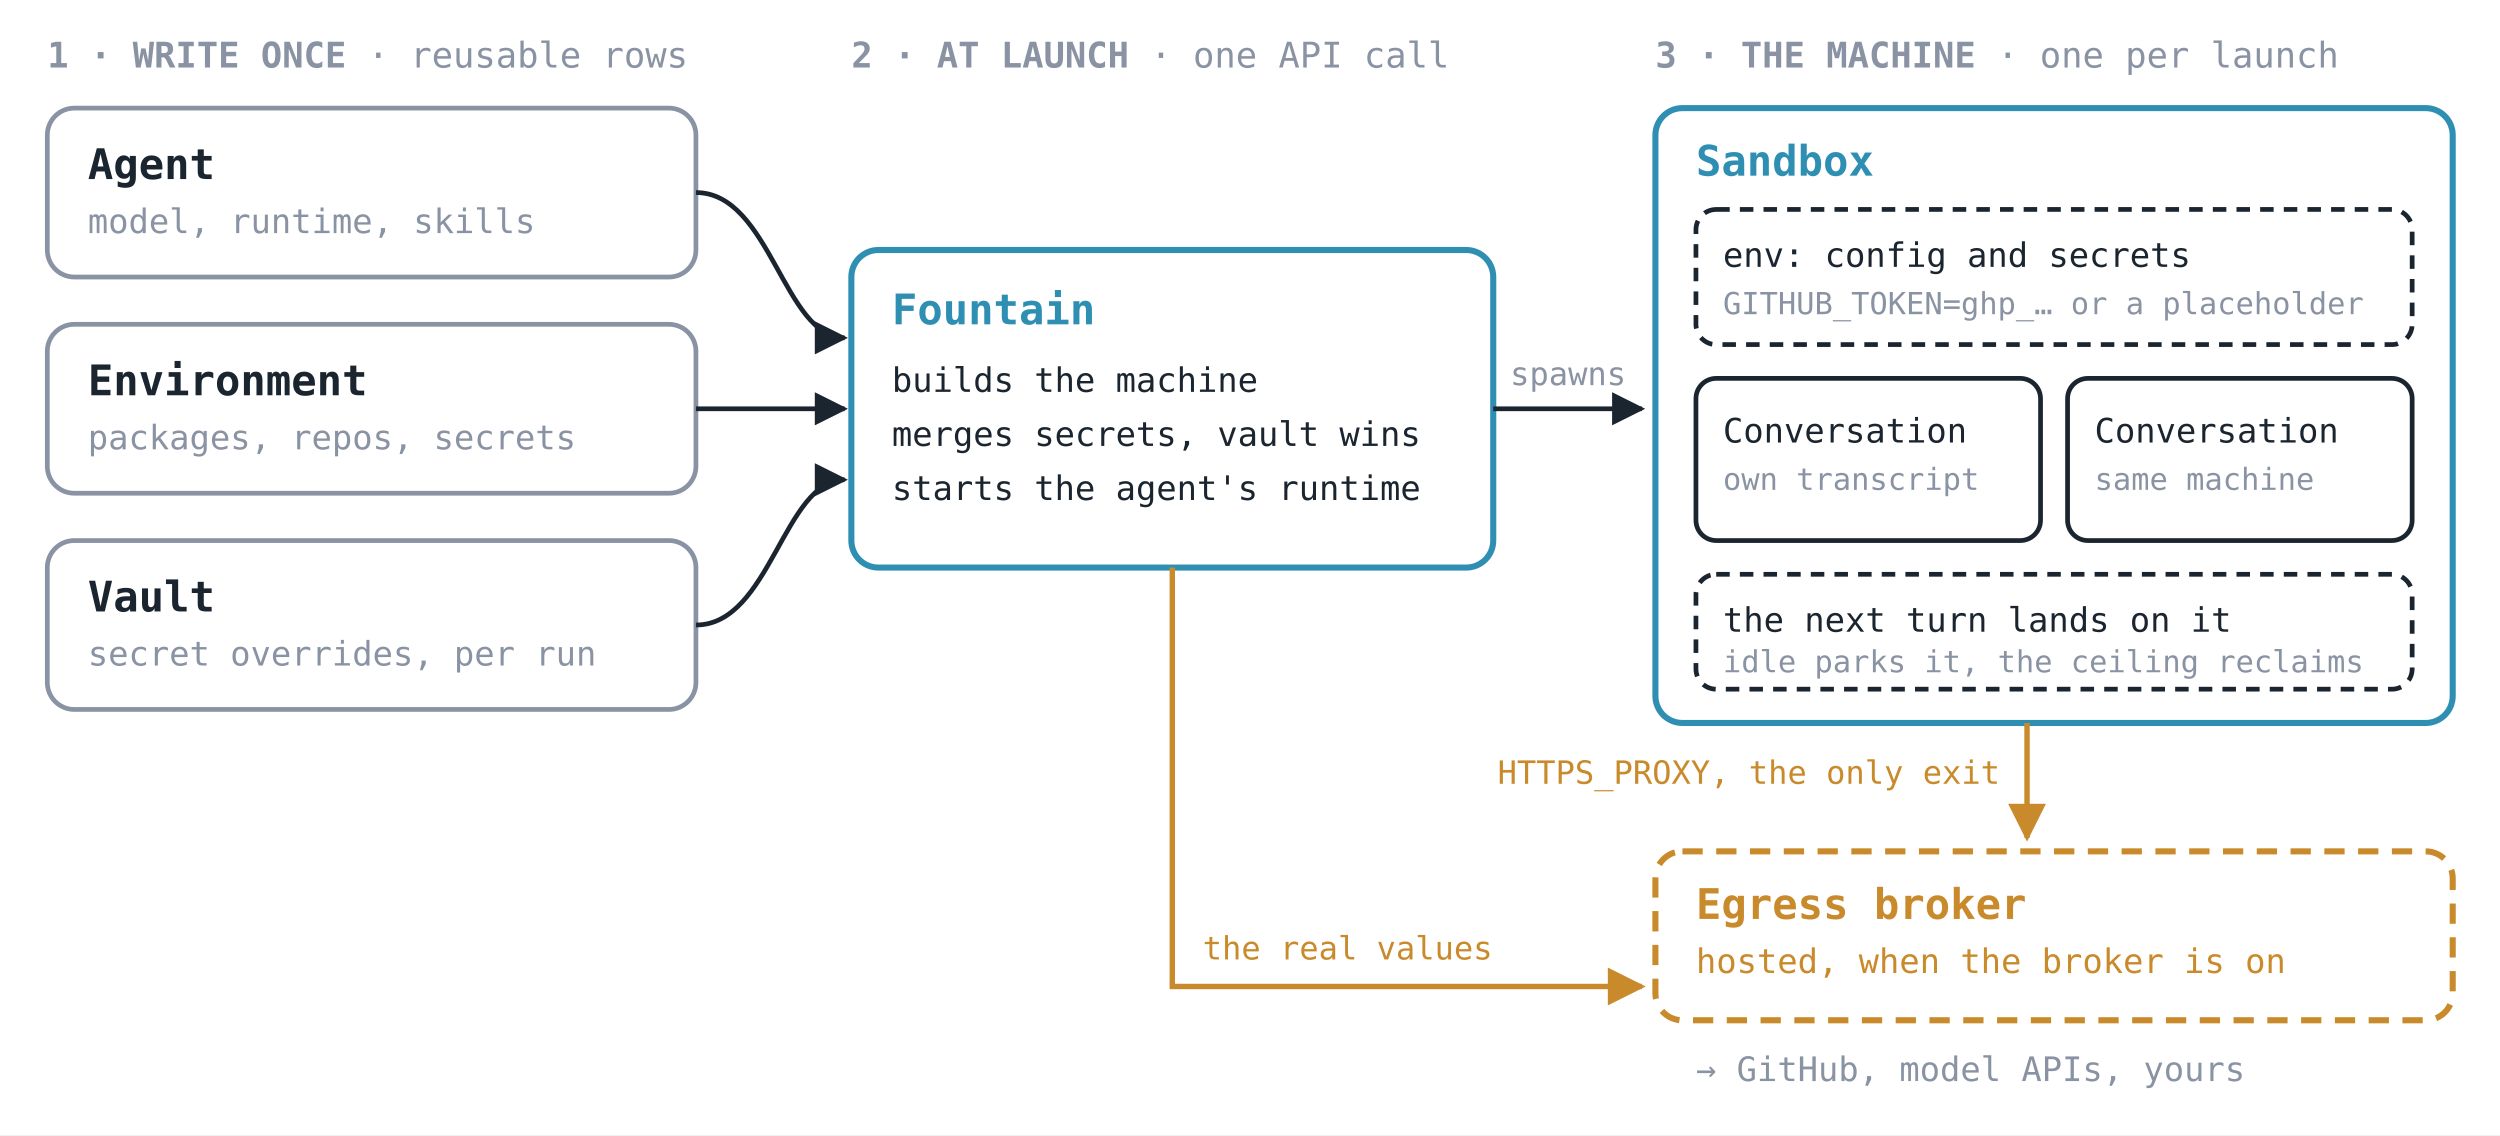
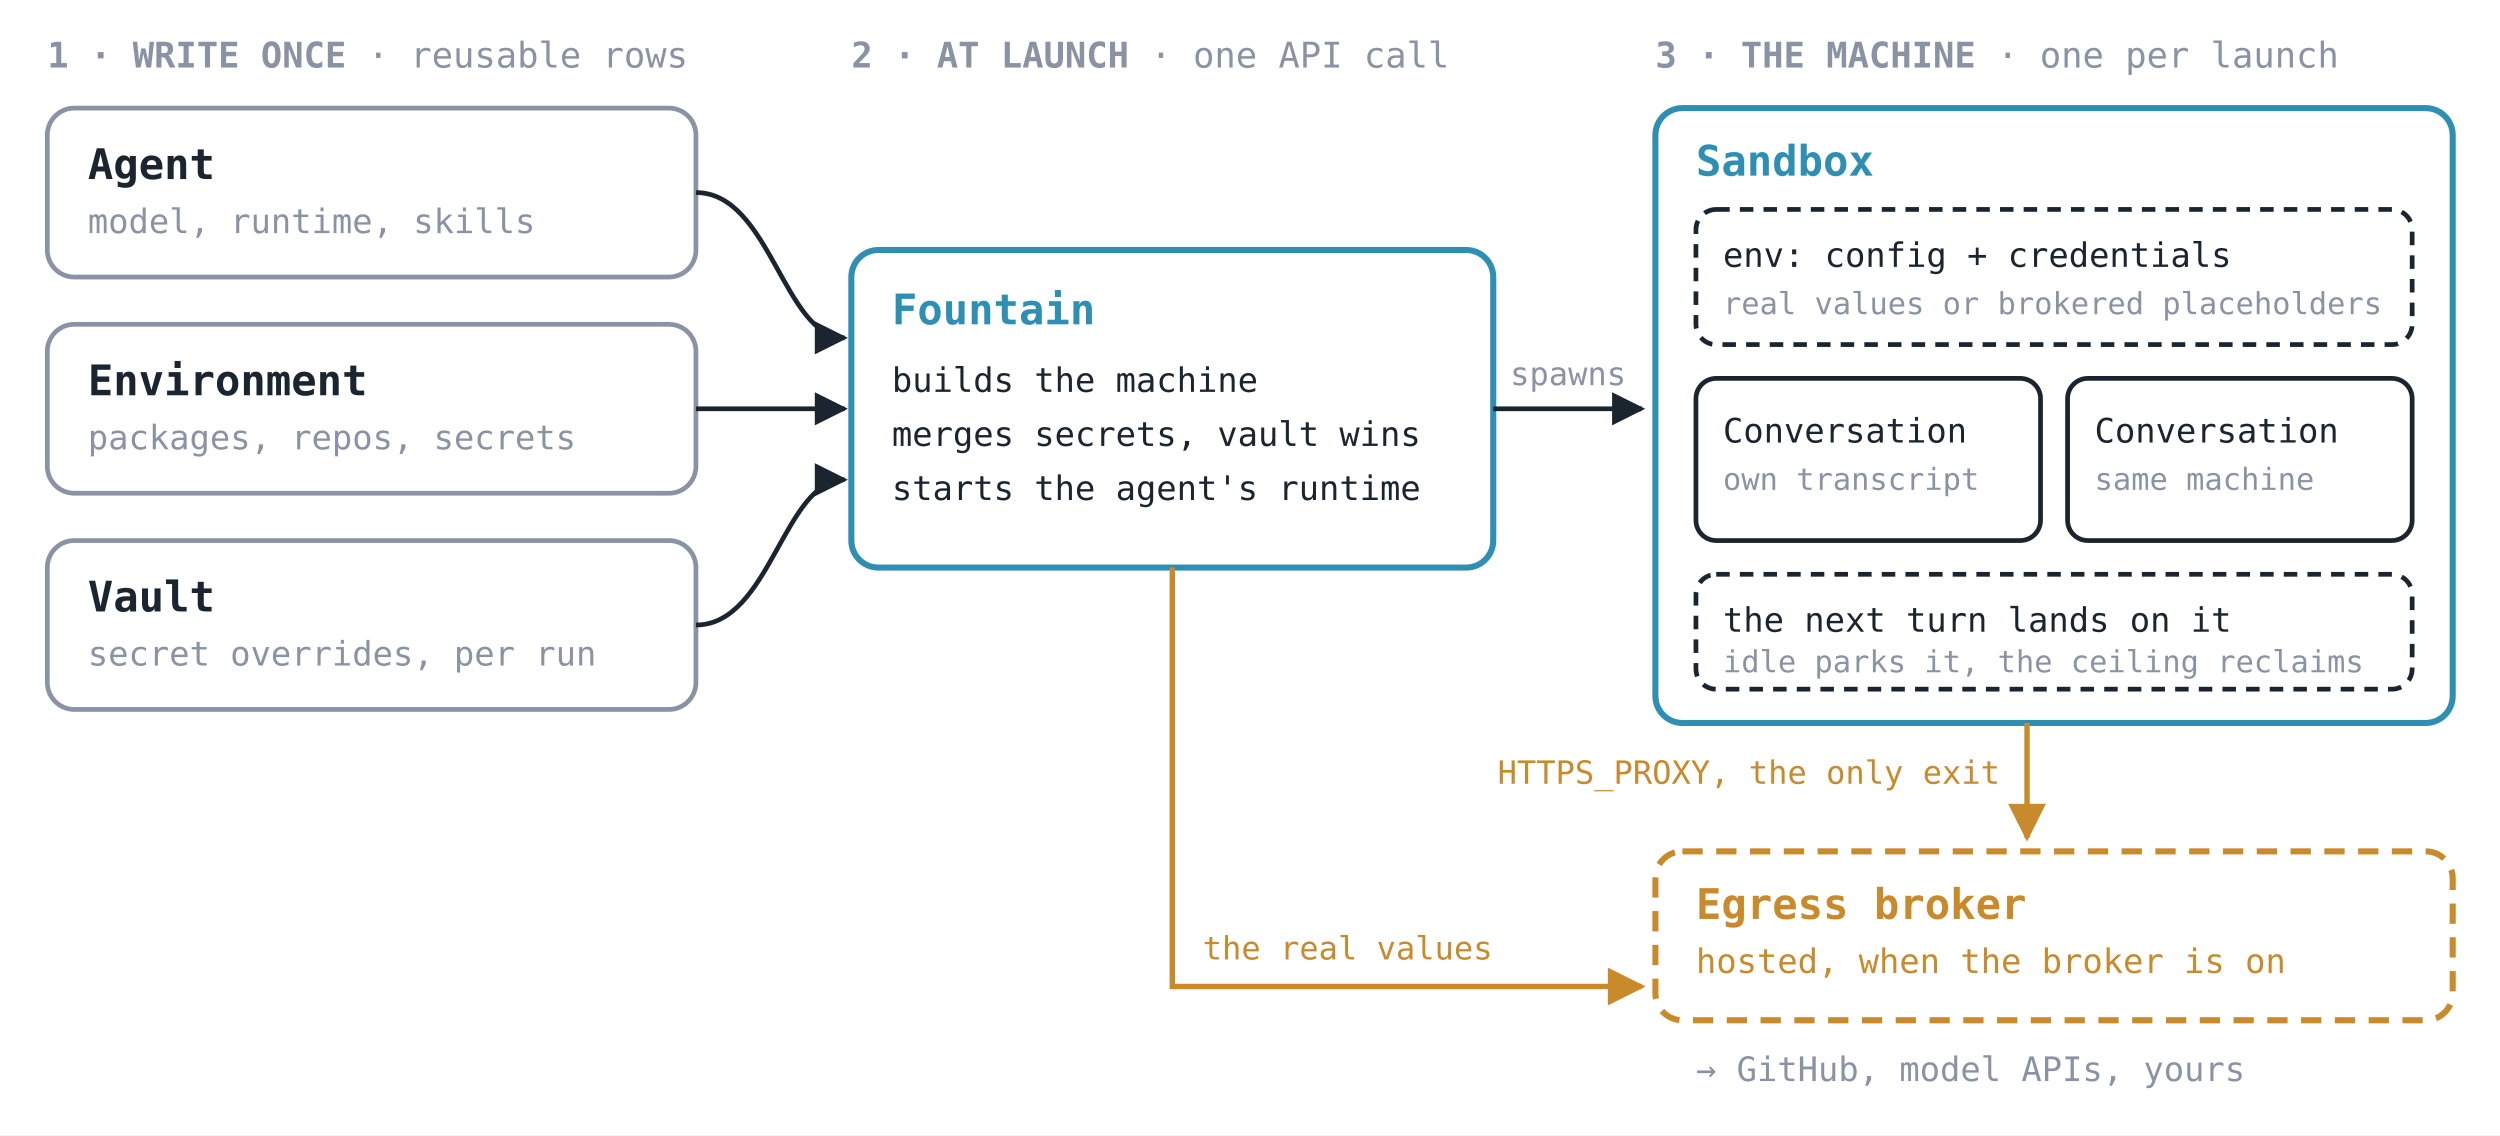
- <svg xmlns="http://www.w3.org/2000/svg" viewBox="0 0 740 336" role="img" aria-label="Three templates, one machine, in three stages. Stage one, write once: Agent, Environment and Vault are rows a tenant writes and reuses. Stage two, at launch: Fountain builds the machine, merges the Environment's secrets with the Vault's and the Vault wins, and starts the agent's runtime. Stage three, the machine: a sandbox holds the merged secrets as environment variables and runs one or more Conversations, each with its own transcript, on that one machine. The next turn lands on the same machine, an idle machine parks, and the concurrency ceiling reclaims it. On a hosted account with the egress broker on, the real values go to the broker instead, the sandbox gets a placeholder, and the sandbox reaches the internet only through the broker.">
+ <svg xmlns="http://www.w3.org/2000/svg" viewBox="0 0 740 336" role="img" aria-label="Three templates, one machine, in three stages. Stage one, write once: Agent, Environment and Vault are rows a tenant writes and reuses. Stage two, at launch: Fountain builds the machine, merges the Environment's secrets with the Vault's and the Vault wins, and starts the agent's runtime. Stage three, the machine: a sandbox receives its environment and runs one or more Conversations, each with its own transcript, on that one machine. The next turn lands on the same machine, an idle machine parks, and the concurrency ceiling reclaims it. On a hosted account with the egress broker on, the real values go to the broker instead, the sandbox gets a placeholder, and the sandbox reaches the internet only through the broker.">
  <rect width="740" height="336" fill="#ffffff" />
  <defs>
    <marker id="pr-a" viewBox="0 0 10 10" refX="9" refY="5" markerWidth="7" markerHeight="7" orient="auto-start-reverse">
      <path d="M0,0 L10,5 L0,10 z" fill="#1b2530" />
    </marker>
    <marker id="pr-b" viewBox="0 0 10 10" refX="9" refY="5" markerWidth="7" markerHeight="7" orient="auto-start-reverse">
      <path d="M0,0 L10,5 L0,10 z" fill="#c98a2b" />
    </marker>
  </defs>
  <g fill="none" stroke="#1b2530" stroke-width="1.4">
    <rect x="14" y="32" width="192" height="50" rx="8" stroke="#8a93a3" />
    <rect x="14" y="96" width="192" height="50" rx="8" stroke="#8a93a3" />
    <rect x="14" y="160" width="192" height="50" rx="8" stroke="#8a93a3" />
    <rect x="252" y="74" width="190" height="94" rx="8" stroke="#2f8fb3" stroke-width="1.8" />
    <rect x="490" y="32" width="236" height="182" rx="8" stroke="#2f8fb3" stroke-width="1.8" />
    <rect x="502" y="62" width="212" height="40" rx="6" stroke-dasharray="4 3" />
    <rect x="502" y="112" width="102" height="48" rx="6" />
    <rect x="612" y="112" width="102" height="48" rx="6" />
    <rect x="502" y="170" width="212" height="34" rx="6" stroke-dasharray="4 3" />
    <rect x="490" y="252" width="236" height="50" rx="8" stroke="#c98a2b" stroke-width="1.8" stroke-dasharray="6 4" />
  </g>
  <g font-family="ui-monospace, Menlo, monospace" fill="#1b2530">
    <text x="14" y="20" font-size="10.5" fill="#8a93a3">
      <tspan font-weight="600">1 · WRITE ONCE</tspan> · reusable rows</text>
    <text x="252" y="20" font-size="10.5" fill="#8a93a3">
      <tspan font-weight="600">2 · AT LAUNCH</tspan> · one API call</text>
    <text x="490" y="20" font-size="10.5" fill="#8a93a3">
      <tspan font-weight="600">3 · THE MACHINE</tspan> · one per launch</text>
    <text x="26" y="53" font-size="12.5" font-weight="600">Agent</text>
    <text x="26" y="69" font-size="10" fill="#8a93a3">model, runtime, skills</text>
    <text x="26" y="117" font-size="12.5" font-weight="600">Environment</text>
    <text x="26" y="133" font-size="10" fill="#8a93a3">packages, repos, secrets</text>
    <text x="26" y="181" font-size="12.5" font-weight="600">Vault</text>
    <text x="26" y="197" font-size="10" fill="#8a93a3">secret overrides, per run</text>
    <text x="264" y="96" font-size="12.5" font-weight="600" fill="#2f8fb3">Fountain</text>
    <text x="264" y="116" font-size="10">builds the machine</text>
    <text x="264" y="132" font-size="10">merges secrets, vault wins</text>
    <text x="264" y="148" font-size="10">starts the agent's runtime</text>
    <text x="502" y="52" font-size="12.5" font-weight="600" fill="#2f8fb3">Sandbox</text>
-     <text x="510" y="79" font-size="10">env: config and secrets</text>
-     <text x="510" y="93" font-size="9" fill="#8a93a3">GITHUB_TOKEN=ghp_… or a placeholder</text>
+     <text x="510" y="79" font-size="10">env: config + credentials</text>
+     <text x="510" y="93" font-size="9" fill="#8a93a3">real values or brokered placeholders</text>
    <text x="510" y="131" font-size="10">Conversation</text>
    <text x="510" y="145" font-size="9" fill="#8a93a3">own transcript</text>
    <text x="620" y="131" font-size="10">Conversation</text>
    <text x="620" y="145" font-size="9" fill="#8a93a3">same machine</text>
    <text x="510" y="187" font-size="10">the next turn lands on it</text>
    <text x="510" y="199" font-size="9" fill="#8a93a3">idle parks it, the ceiling reclaims</text>
    <text x="502" y="272" font-size="12.5" font-weight="600" fill="#c98a2b">Egress broker</text>
    <text x="502" y="288" font-size="10" fill="#c98a2b">hosted, when the broker is on</text>
    <text x="502" y="320" font-size="10" fill="#8a93a3">→ GitHub, model APIs, yours</text>
  </g>
  <g fill="none" stroke="#1b2530" stroke-width="1.4" marker-end="url(#pr-a)">
    <path d="M206,57 C228,57 232,100 250,100" />
    <path d="M206,121 H250" />
    <path d="M206,185 C228,185 232,142 250,142" />
    <path d="M442,121 H486" />
  </g>
  <g fill="none" stroke="#c98a2b" stroke-width="1.6" marker-end="url(#pr-b)">
    <path d="M347,168 V292 H486" />
    <path d="M600,214 V248" />
  </g>
  <g font-family="ui-monospace, Menlo, monospace" font-size="9.5" fill="#8a93a3">
    <text x="447" y="114">spawns</text>
    <text x="356" y="284" fill="#c98a2b">the real values</text>
    <text x="592" y="232" fill="#c98a2b" text-anchor="end">HTTPS_PROXY, the only exit</text>
  </g>
</svg>
